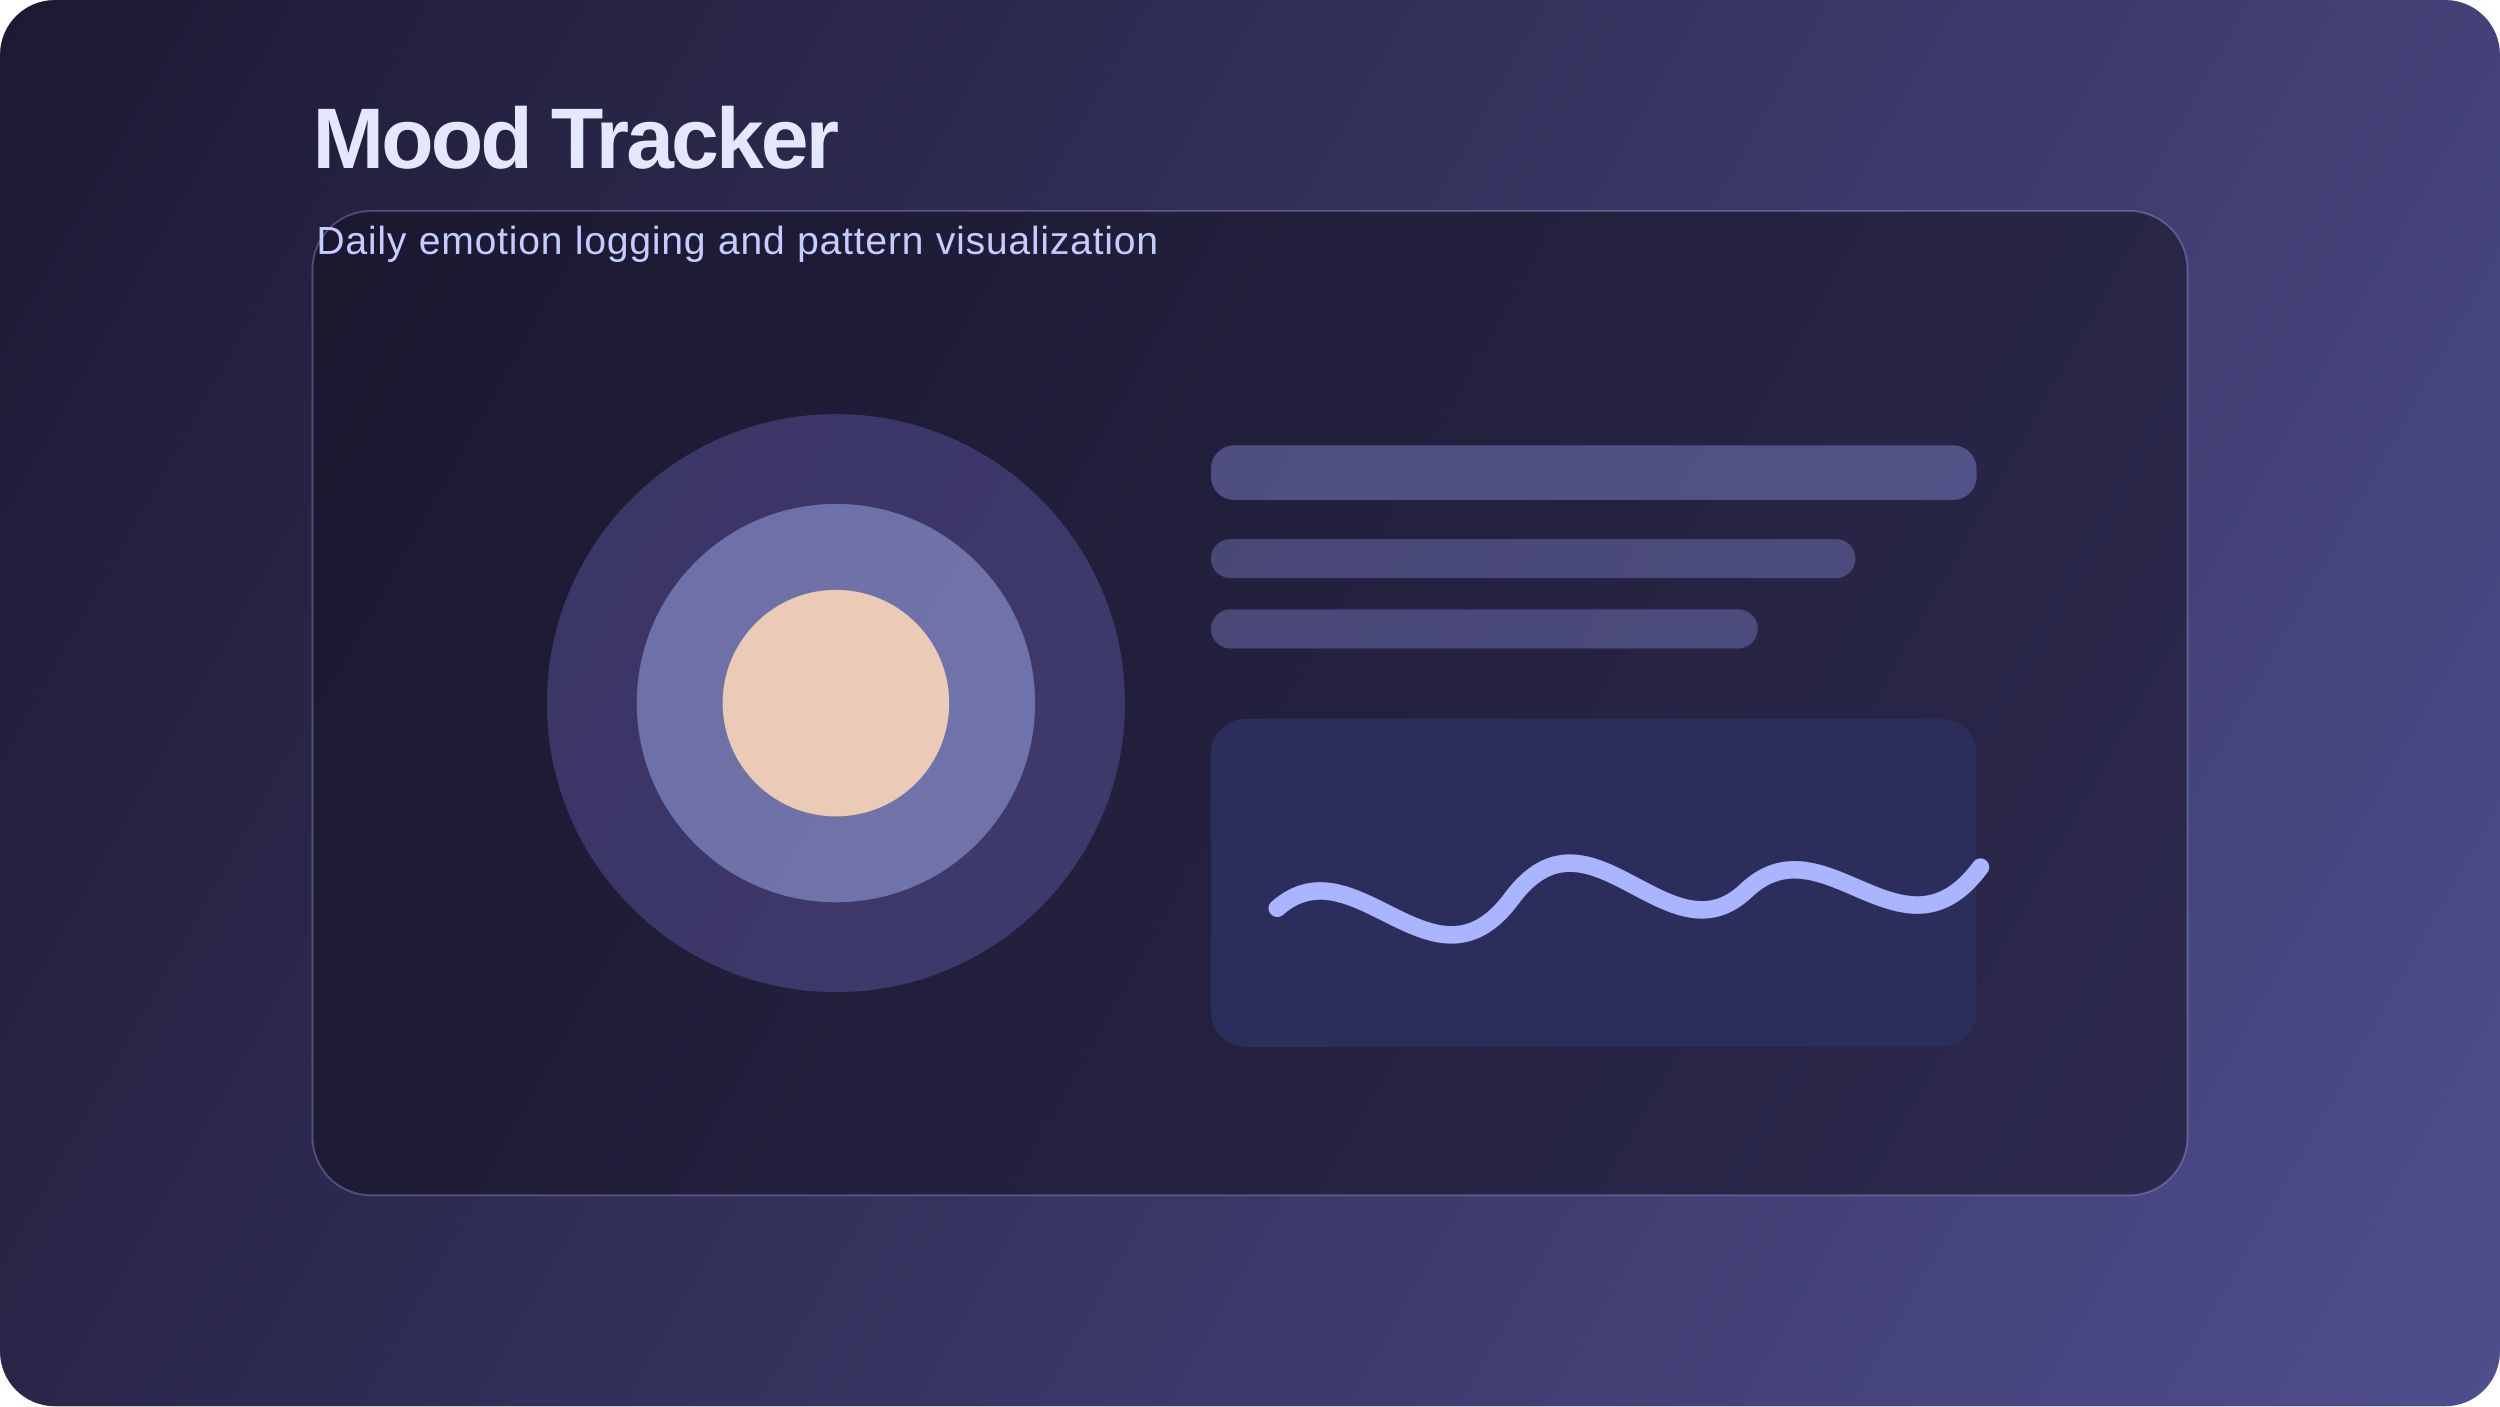
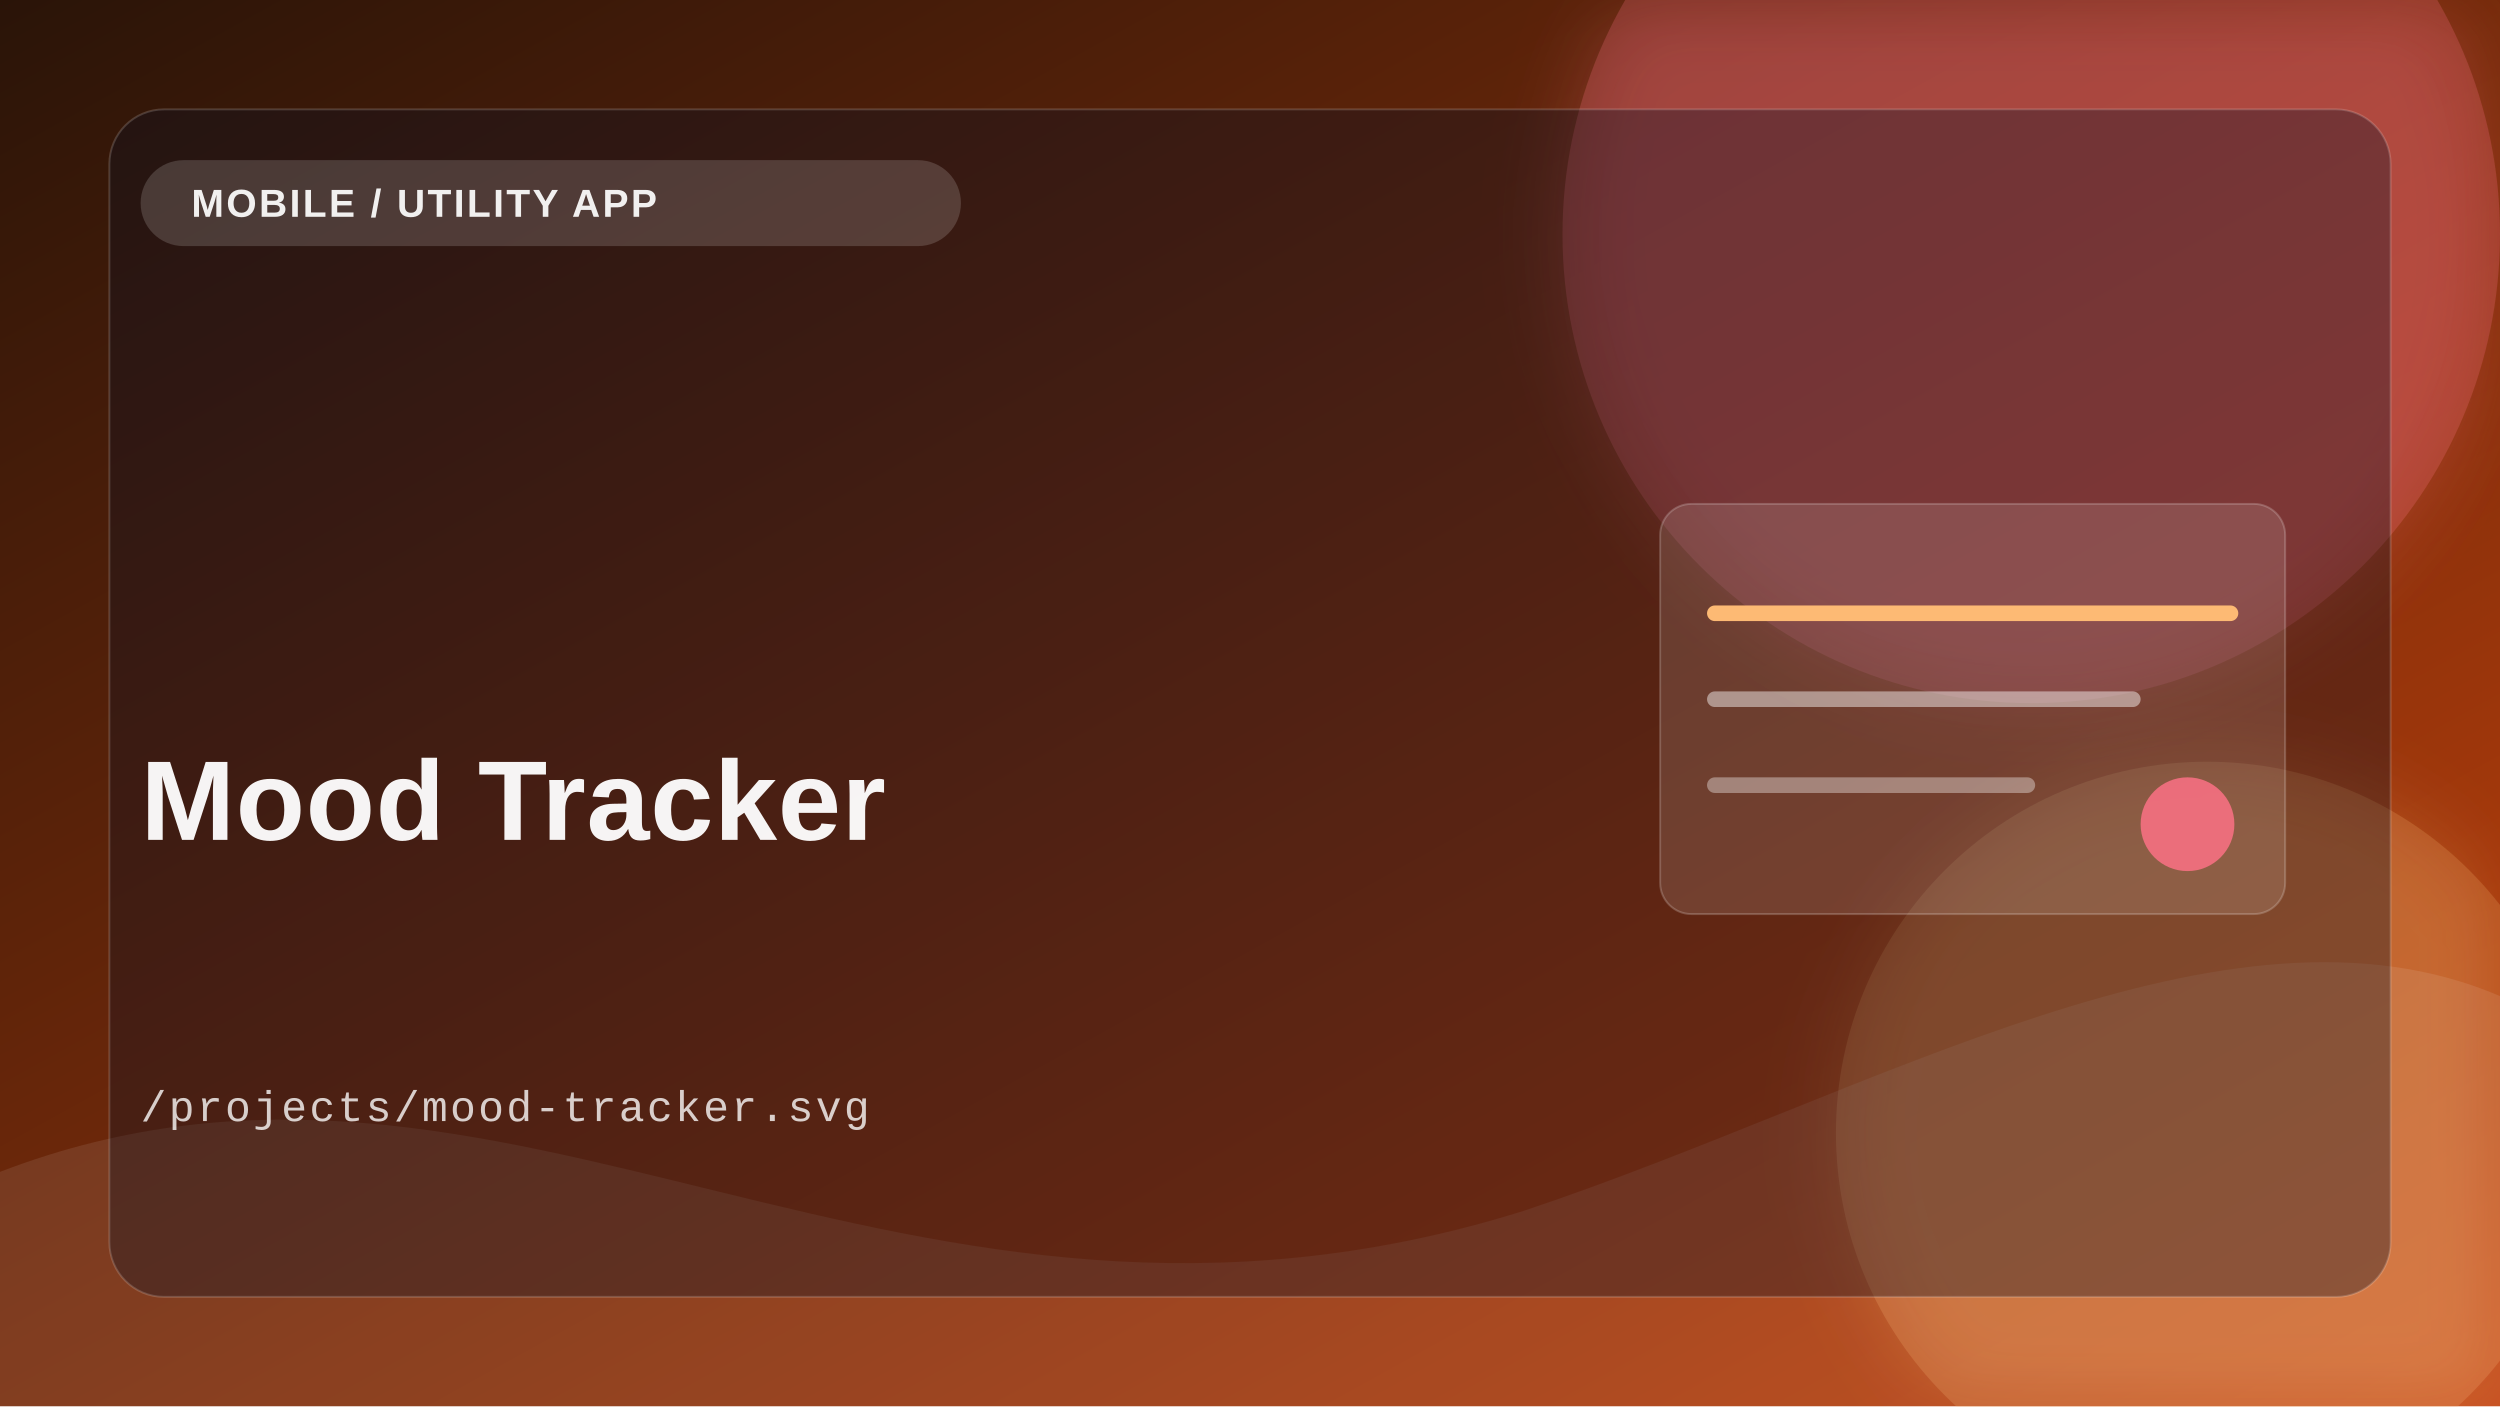
- <svg xmlns="http://www.w3.org/2000/svg" width="1280" height="720" viewBox="0 0 1280 720" fill="none">
+ <svg xmlns="http://www.w3.org/2000/svg" width="1280" height="720" viewBox="0 0 1280 720" role="img" aria-labelledby="title desc">
  <defs>
-     <linearGradient id="bg" x1="0" y1="0" x2="1280" y2="720" gradientUnits="userSpaceOnUse">
-       <stop stop-color="#1D1933" />
-       <stop offset="1" stop-color="#4F4E8D" />
+     <linearGradient id="bg" x1="0" y1="0" x2="1" y2="1">
+       <stop offset="0%" stop-color="#2A1408" />
+       <stop offset="100%" stop-color="#C2410C" />
    </linearGradient>
+     <filter id="softGlow" x="-30%" y="-30%" width="160%" height="160%">
+       <feGaussianBlur stdDeviation="20" result="blur" />
+       <feMerge>
+         <feMergeNode in="blur" />
+         <feMergeNode in="SourceGraphic" />
+       </feMerge>
+     </filter>
  </defs>
-   <rect width="1280" height="720" rx="28" fill="url(#bg)" />
-   <rect x="160" y="108" width="960" height="504" rx="30" fill="#141124" fill-opacity="0.55" stroke="#B9BFFF" stroke-opacity="0.3" />
-   <circle cx="428" cy="360" r="148" fill="#938DFF" fill-opacity="0.24" />
-   <circle cx="428" cy="360" r="102" fill="#B6C4FF" fill-opacity="0.42" />
-   <circle cx="428" cy="360" r="58" fill="#F9D5B8" fill-opacity="0.9" />
-   <rect x="620" y="228" width="392" height="28" rx="12" fill="#A0A7FF" fill-opacity="0.35" />
-   <rect x="620" y="276" width="330" height="20" rx="10" fill="#A0A7FF" fill-opacity="0.3" />
-   <rect x="620" y="312" width="280" height="20" rx="10" fill="#A0A7FF" fill-opacity="0.3" />
-   <rect x="620" y="368" width="392" height="168" rx="18" fill="#2B2E5A" />
-   <path d="M654 465C694 430 734 514 774 460C814 406 854 494 894 456C934 418 974 498 1014 444" stroke="#A9B6FF" stroke-width="9" stroke-linecap="round" />
-   <text x="160" y="86" fill="#E4E8FF" font-size="44" font-family="Geist, Arial, sans-serif" font-weight="700" letter-spacing="-1.5">Mood Tracker</text>
-   <text x="162" y="130" fill="#C5CCFF" font-size="20" font-family="Geist, Arial, sans-serif" letter-spacing="0.4">Daily emotion logging and pattern visualization</text>
+   <rect width="1280" height="720" fill="url(#bg)" />
+   <circle cx="1040" cy="120" r="240" fill="#FB7185" fill-opacity="0.24" filter="url(#softGlow)" />
+   <circle cx="1130" cy="580" r="190" fill="#FDBA74" fill-opacity="0.2" filter="url(#softGlow)" />
+   <path d="M0 600 C260 500 460 720 780 620 C960 560 1140 450 1280 510 L1280 720 L0 720 Z" fill="rgba(255,255,255,0.09)" />
+   <rect x="56" y="56" width="1168" height="608" rx="28" fill="rgba(8,15,36,0.34)" stroke="rgba(255,255,255,0.17)" />
+   <rect x="72" y="82" width="420" height="44" rx="22" fill="rgba(255,255,255,0.16)" />
+   <text x="98" y="111" fill="rgba(255,255,255,0.92)" font-size="20" font-family="Segoe UI, Arial, sans-serif" font-weight="600" letter-spacing="1.2">MOBILE / UTILITY APP</text>
+   <text x="72" y="430" fill="rgba(255,255,255,0.95)" font-size="58" font-family="Segoe UI, Arial, sans-serif" font-weight="700" letter-spacing="0.4">Mood Tracker</text>
+   <text x="72" y="574" fill="rgba(255,255,255,0.78)" font-size="22" font-family="Consolas, 'Courier New', monospace" letter-spacing="1.2">/projects/mood-tracker.svg</text>
+   <g transform="translate(850 258)">
+     <rect x="0" y="0" width="320" height="210" rx="16" fill="rgba(255,255,255,0.12)" stroke="rgba(255,255,255,0.2)" />
+     <path d="M28 56 H292" stroke="#FDBA74" stroke-width="8" stroke-linecap="round" />
+     <path d="M28 100 H242" stroke="rgba(255,255,255,0.45)" stroke-width="8" stroke-linecap="round" />
+     <path d="M28 144 H188" stroke="rgba(255,255,255,0.36)" stroke-width="8" stroke-linecap="round" />
+     <circle cx="270" cy="164" r="24" fill="#FB7185" fill-opacity="0.85" />
+   </g>
</svg>
